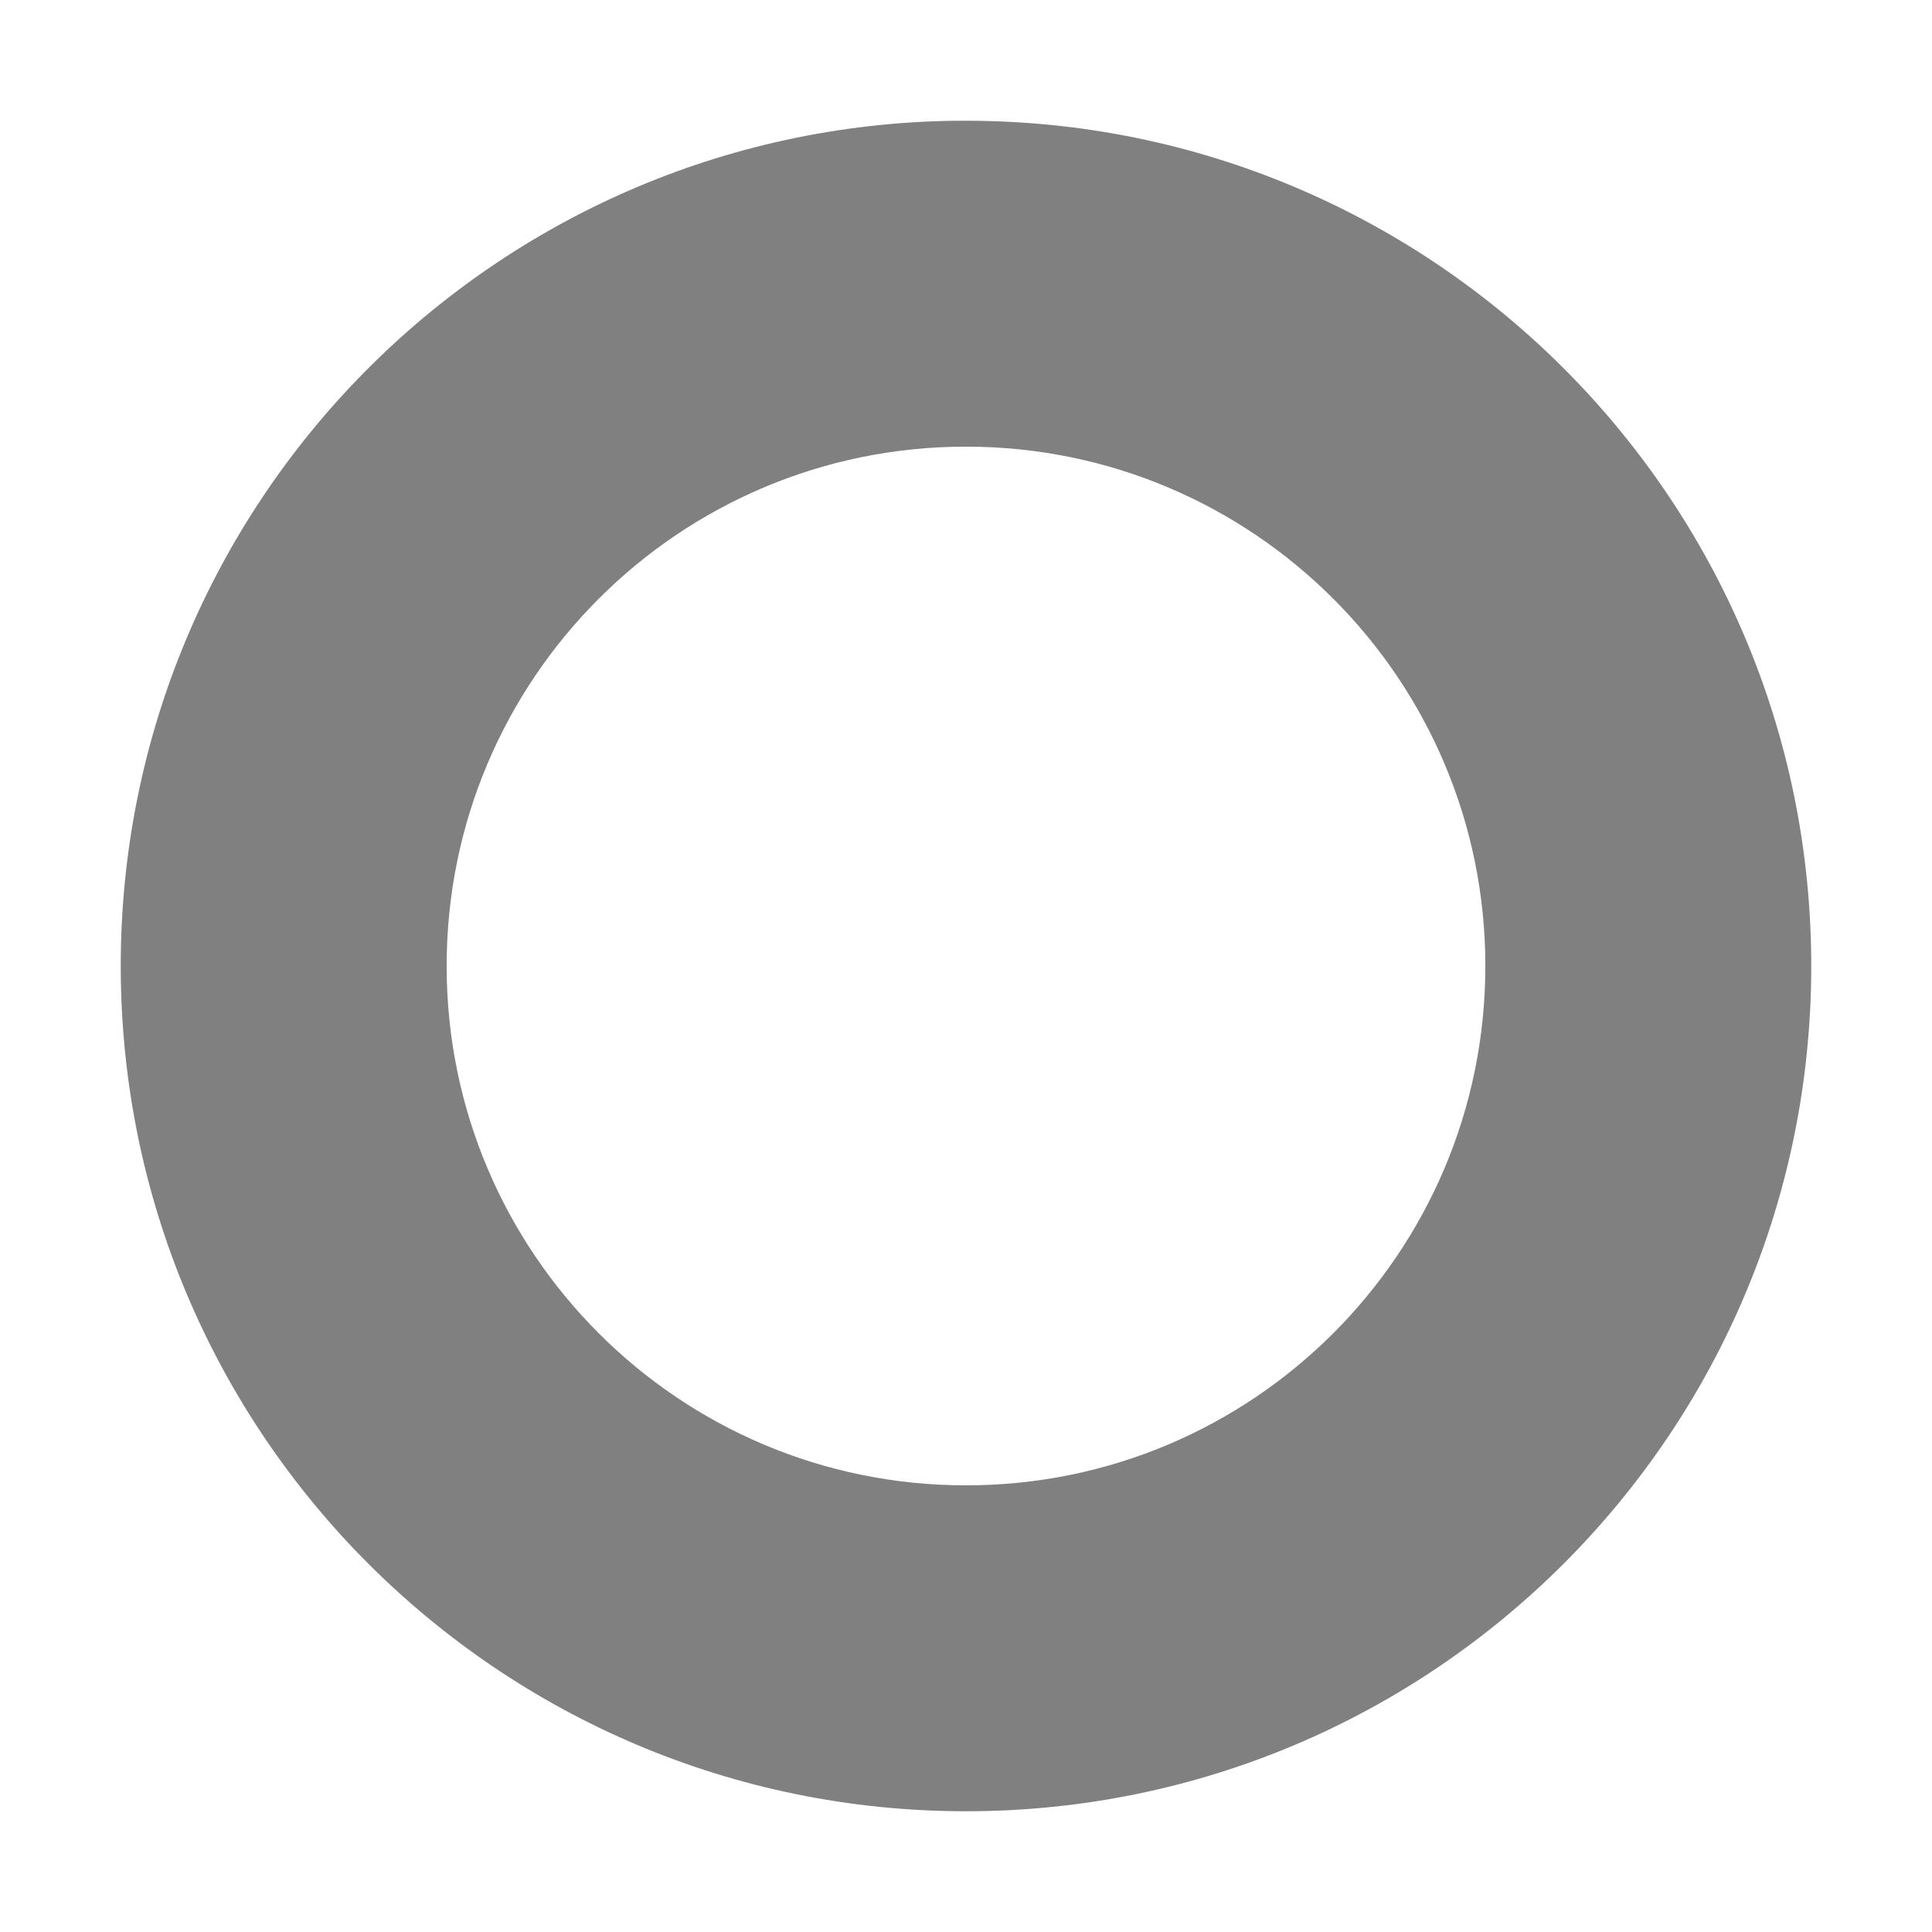
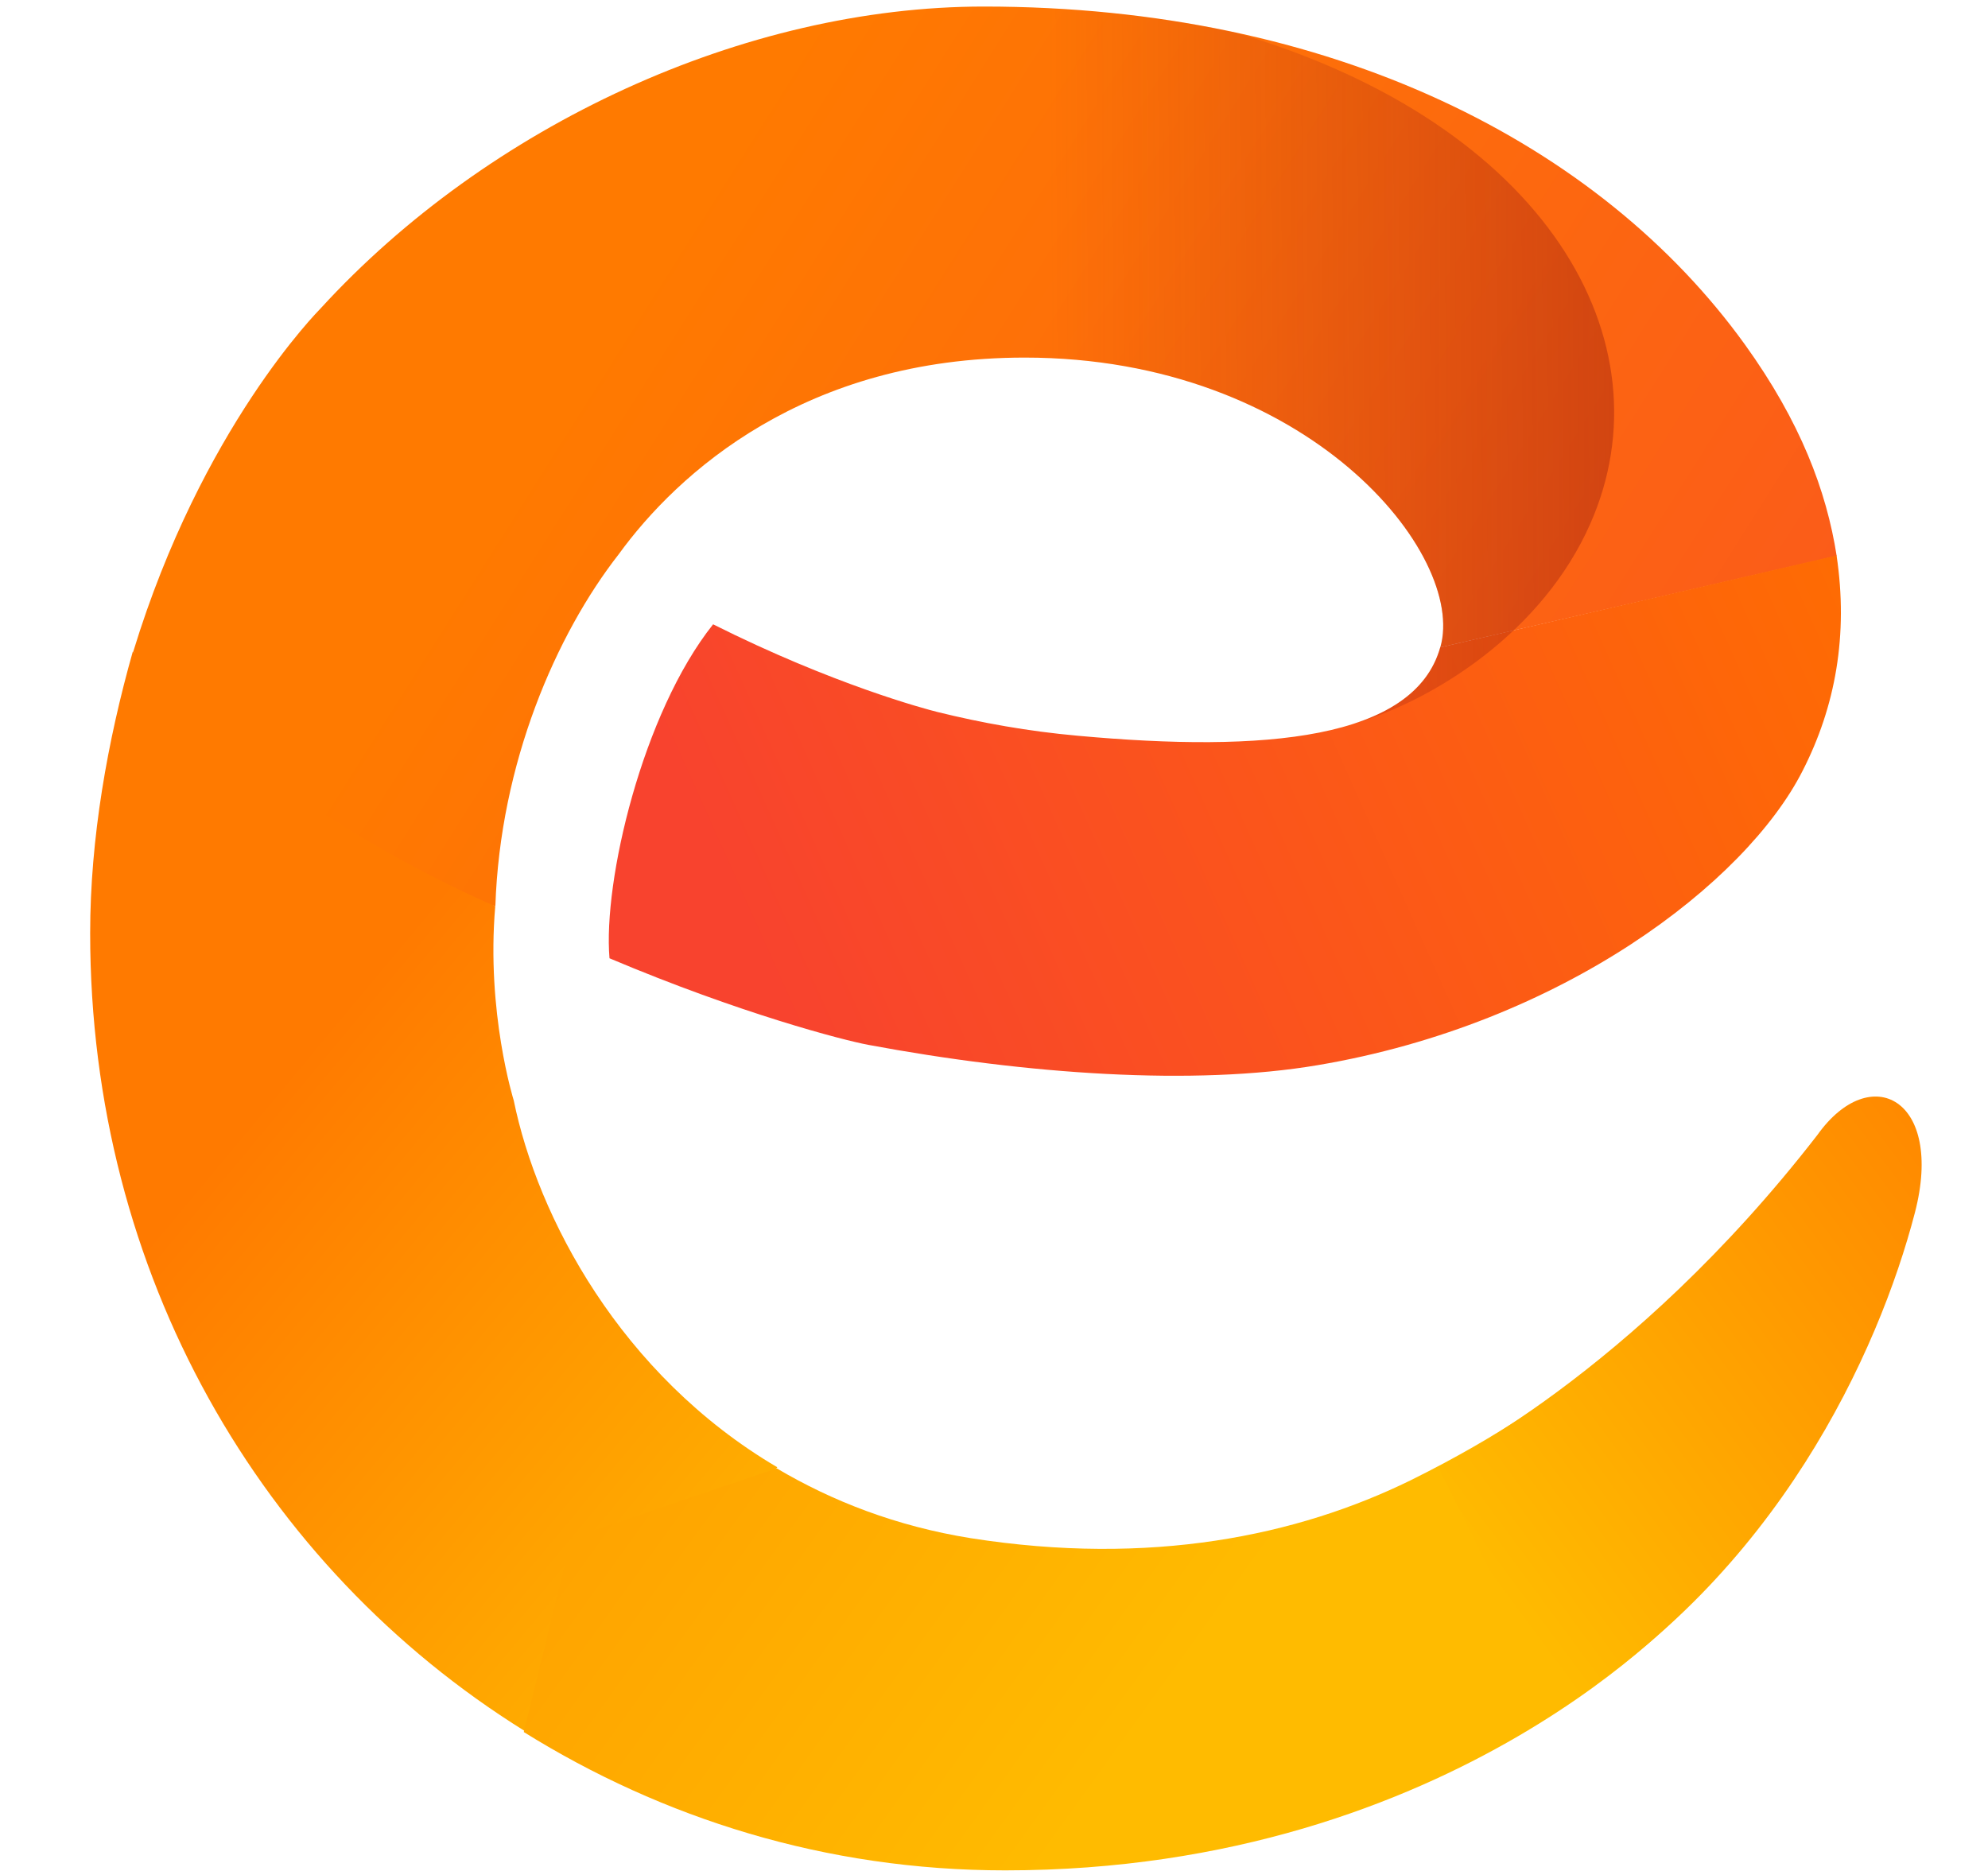
- <svg xmlns="http://www.w3.org/2000/svg" width="16" height="16" version="1.1">
-   <path d="m7.906 1a7 7 0 0 0-6.906 7 7 7 0 0 0 7 7 7 7 0 0 0 7-7 7 7 0 0 0-7-7 7 7 0 0 0-0.094 0zm0.094 2.699a4.3 4.3 0 0 1 4.301 4.301 4.3 4.3 0 0 1-4.301 4.301 4.3 4.3 0 0 1-4.301-4.301 4.3 4.3 0 0 1 4.301-4.301z" fill="#808080" stroke-dashoffset="10" stroke-linecap="round" stroke-linejoin="round" stroke-width=".5" style="paint-order:markers stroke fill" />
+ <svg xmlns="http://www.w3.org/2000/svg" width="17" height="16" viewBox="0 0 17 16" fill="none">
+   <path d="M4.393 9.41C4.393 9.41 4.157 8.657 4.235 7.751L1.136 5.571C0.919 6.337 0.771 7.17 0.771 7.98C0.771 10.894 2.235 13.401 4.485 14.802L6.647 12.548C5.304 11.757 4.596 10.404 4.393 9.41Z" fill="url(#paint0_linear_797_861)" />
+   <path d="M13.324 11.903C13.324 11.903 12.868 12.261 12.063 12.659C11.094 13.134 9.838 13.396 8.3 13.154C7.665 13.052 7.117 12.838 6.642 12.557L4.886 13.154L4.479 14.812C5.663 15.549 7.059 15.995 8.596 15.995C12.461 15.995 14.459 13.706 14.459 13.706L14.29 12.557L13.324 11.903Z" fill="url(#paint1_linear_797_861)" />
+   <path d="M16.375 10.37C16.627 9.4 15.997 9.066 15.541 9.706C13.947 11.765 12.299 12.546 12.299 12.546L13.324 14.61C15.192 13.474 16.065 11.563 16.375 10.37Z" fill="url(#paint2_linear_797_861)" />
+   <path d="M8.762 3.058C11.187 3.058 12.544 4.745 12.317 5.536L15.706 4.755C15.619 4.197 15.396 3.606 14.921 2.946C13.684 1.23 11.39 0.056 8.413 0.056C6.365 0.056 4.175 1.072 2.743 2.636C2.721 2.66 1.725 3.658 1.14 5.571C2.277 6.937 4.236 7.75 4.236 7.75C4.276 6.527 4.756 5.425 5.29 4.741C5.796 4.044 6.884 3.058 8.762 3.058Z" fill="url(#paint3_linear_797_861)" />
+   <path d="M9.217 6.292C10.812 6.438 12.093 6.326 12.316 5.536L15.705 4.75C15.807 5.429 15.695 6.045 15.414 6.593C14.929 7.548 13.363 8.756 11.268 9.109C10.214 9.288 8.779 9.188 7.423 8.935C7.21 8.895 6.331 8.668 5.212 8.195C5.156 7.539 5.492 6.1 6.098 5.339C7.127 5.855 7.916 6.064 8.017 6.089C8.394 6.182 8.792 6.254 9.217 6.292Z" fill="url(#paint4_linear_797_861)" />
+   <path d="M5.639 4.325C6.234 3.707 7.238 3.058 8.762 3.058C11.187 3.058 12.544 4.745 12.316 5.536C12.225 5.861 11.954 6.071 11.557 6.196C12.271 5.99 13.193 5.4 13.599 4.479C14.286 2.924 13.23 1.06 10.563 0.278C9.896 0.134 9.177 0.056 8.413 0.056C6.591 0.056 4.657 0.86 3.244 2.138L5.639 4.325Z" fill="url(#paint5_linear_797_861)" />
+   <defs>
+     <linearGradient id="paint0_linear_797_861" x1="7.871" y1="14.802" x2="1.913" y2="9.836" gradientUnits="userSpaceOnUse">
+       <stop stop-color="#FFC300" />
+       <stop offset="1" stop-color="#FF7A00" />
+     </linearGradient>
+     <linearGradient id="paint1_linear_797_861" x1="10.816" y1="13.371" x2="-0.269" y2="5.394" gradientUnits="userSpaceOnUse">
+       <stop stop-color="#FFBB00" />
+       <stop offset="1" stop-color="#FF7A00" />
+     </linearGradient>
+     <linearGradient id="paint2_linear_797_861" x1="18.674" y1="9.901" x2="13.109" y2="14.025" gradientUnits="userSpaceOnUse">
+       <stop stop-color="#FF7A00" />
+       <stop offset="1" stop-color="#FFBB00" />
+     </linearGradient>
+     <linearGradient id="paint3_linear_797_861" x1="21.516" y1="11.2" x2="6.083" y2="1.444" gradientUnits="userSpaceOnUse">
+       <stop stop-color="#F8432E" />
+       <stop offset="1" stop-color="#FF7A00" />
+     </linearGradient>
+     <linearGradient id="paint4_linear_797_861" x1="15.742" y1="3.161" x2="6.141" y2="7.468" gradientUnits="userSpaceOnUse">
+       <stop stop-color="#FF6E00" />
+       <stop offset="1" stop-color="#F8432E" />
+     </linearGradient>
+     <linearGradient id="paint5_linear_797_861" x1="20.136" y1="5.416" x2="8.989" y2="5.473" gradientUnits="userSpaceOnUse">
+       <stop stop-color="#8E1607" />
+       <stop offset="1" stop-color="#A62415" stop-opacity="0" />
+     </linearGradient>
+   </defs>
</svg>
